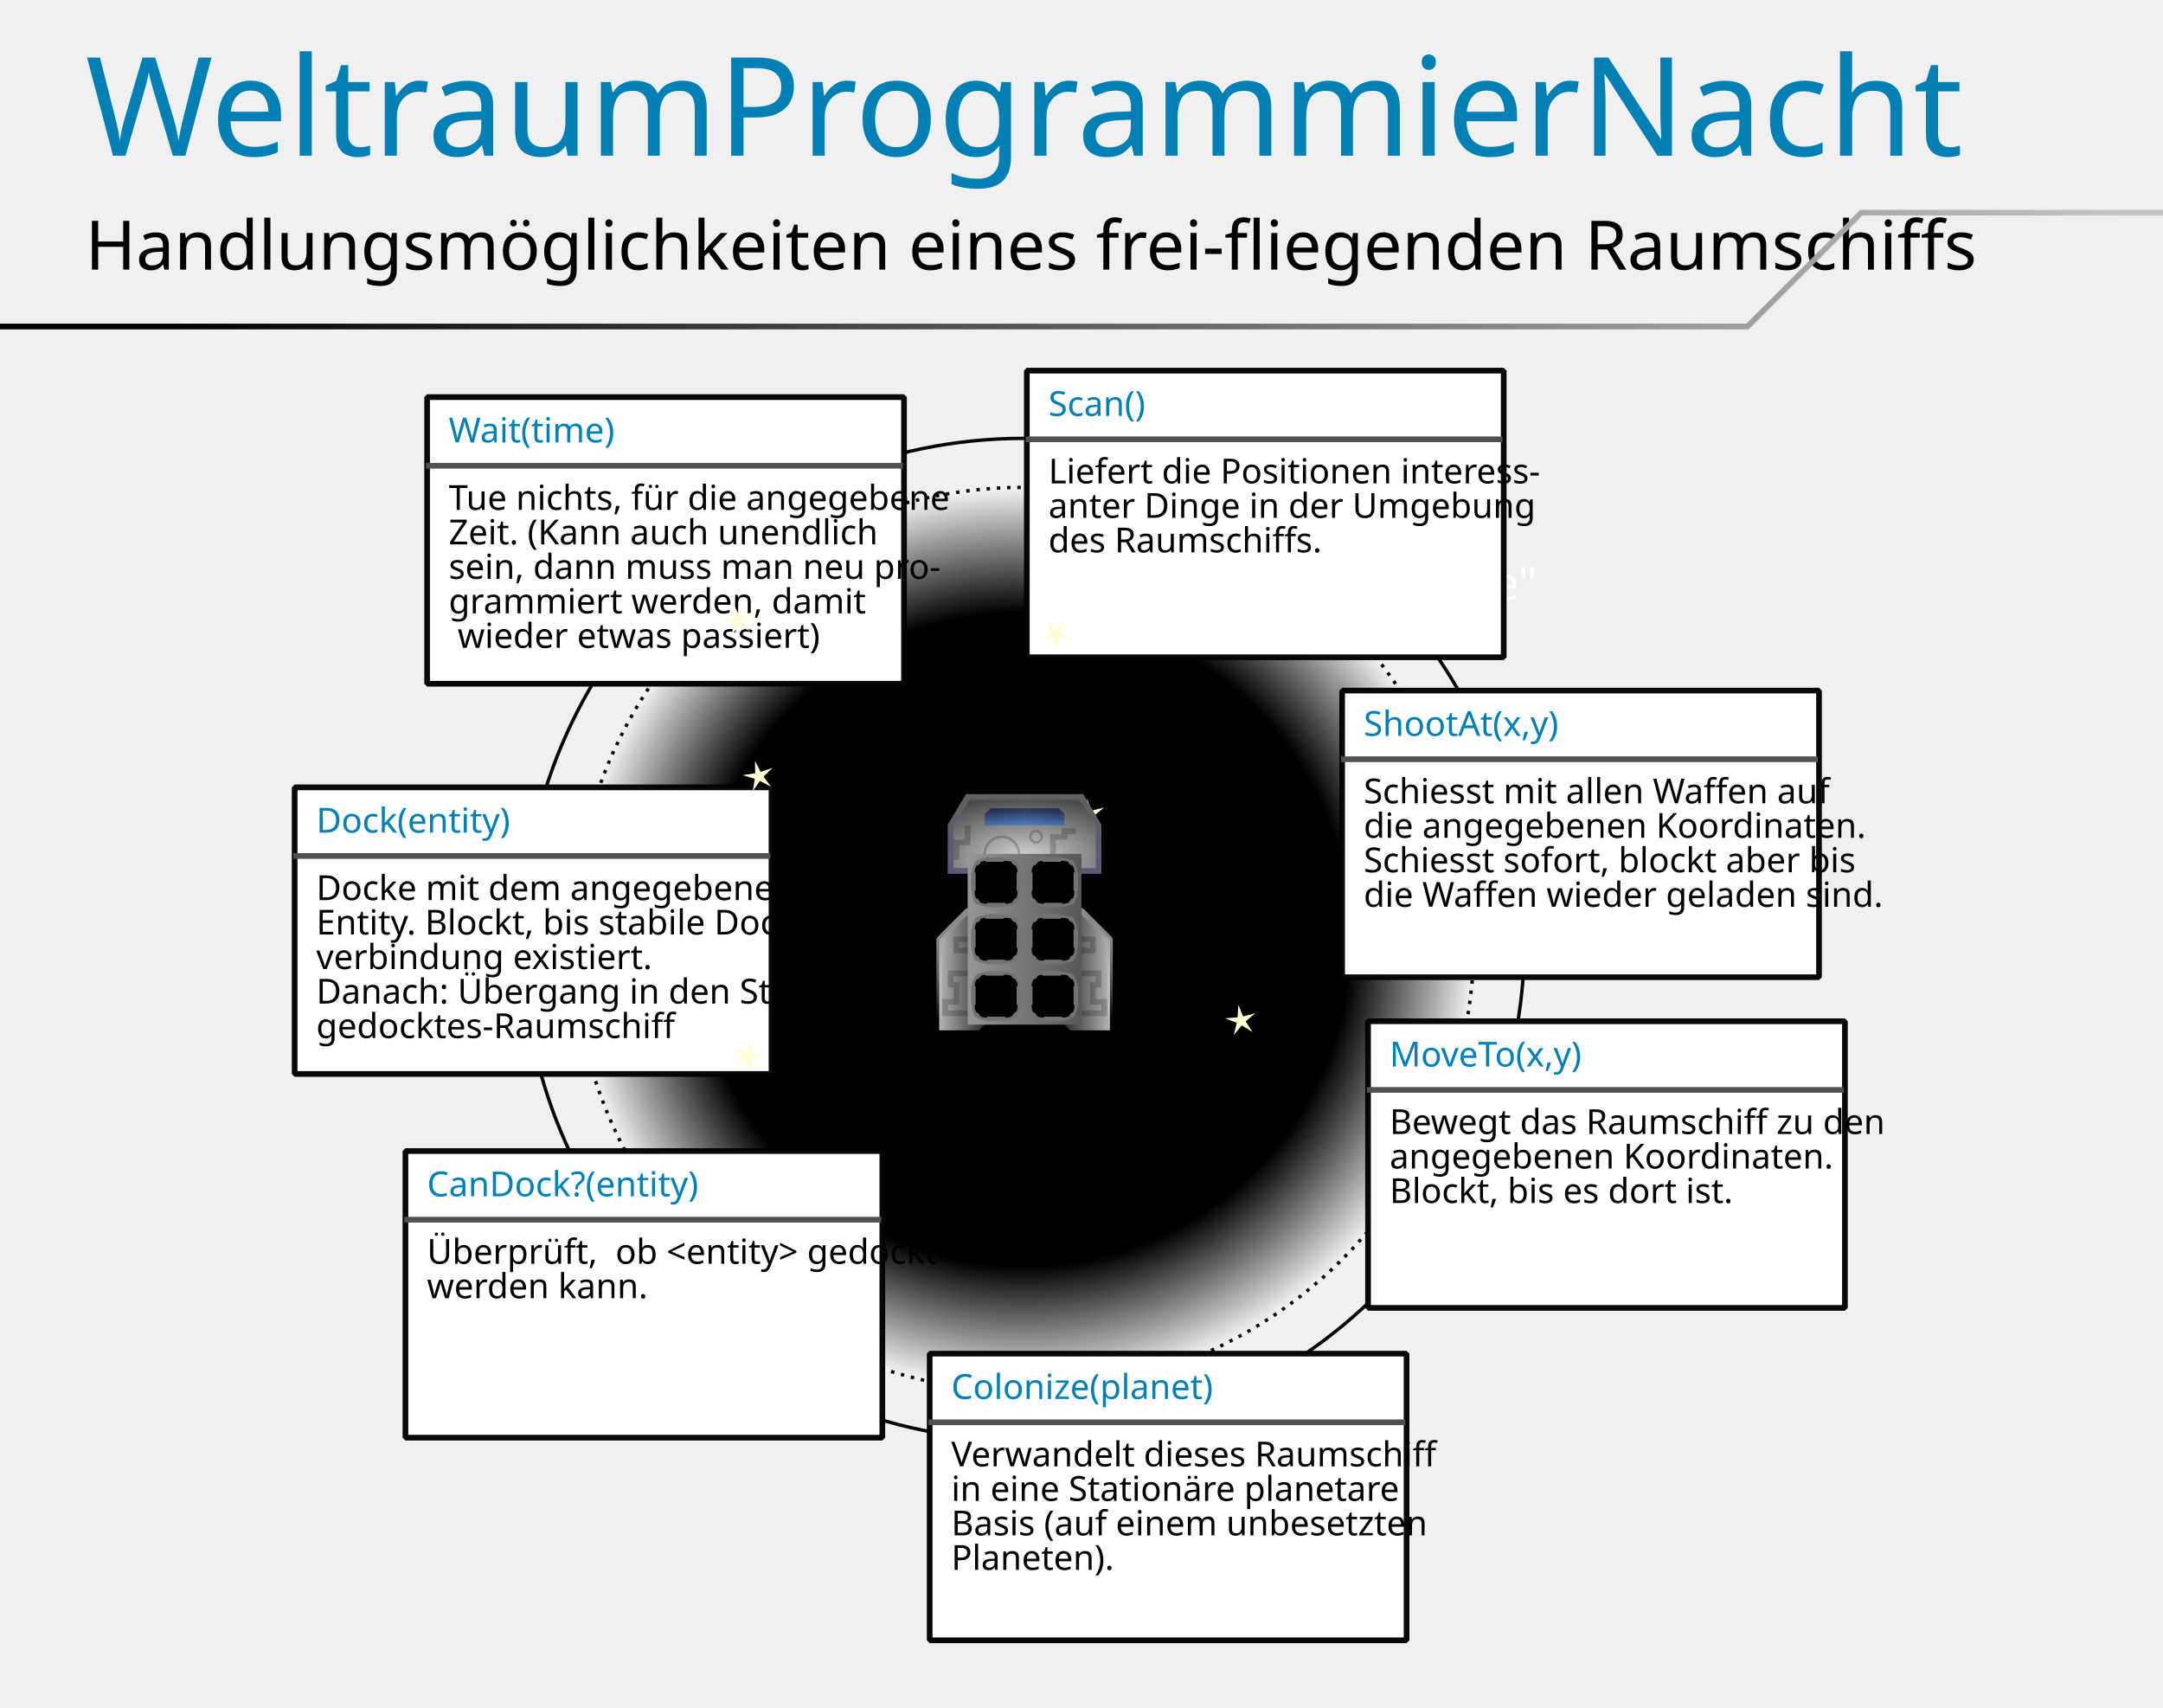
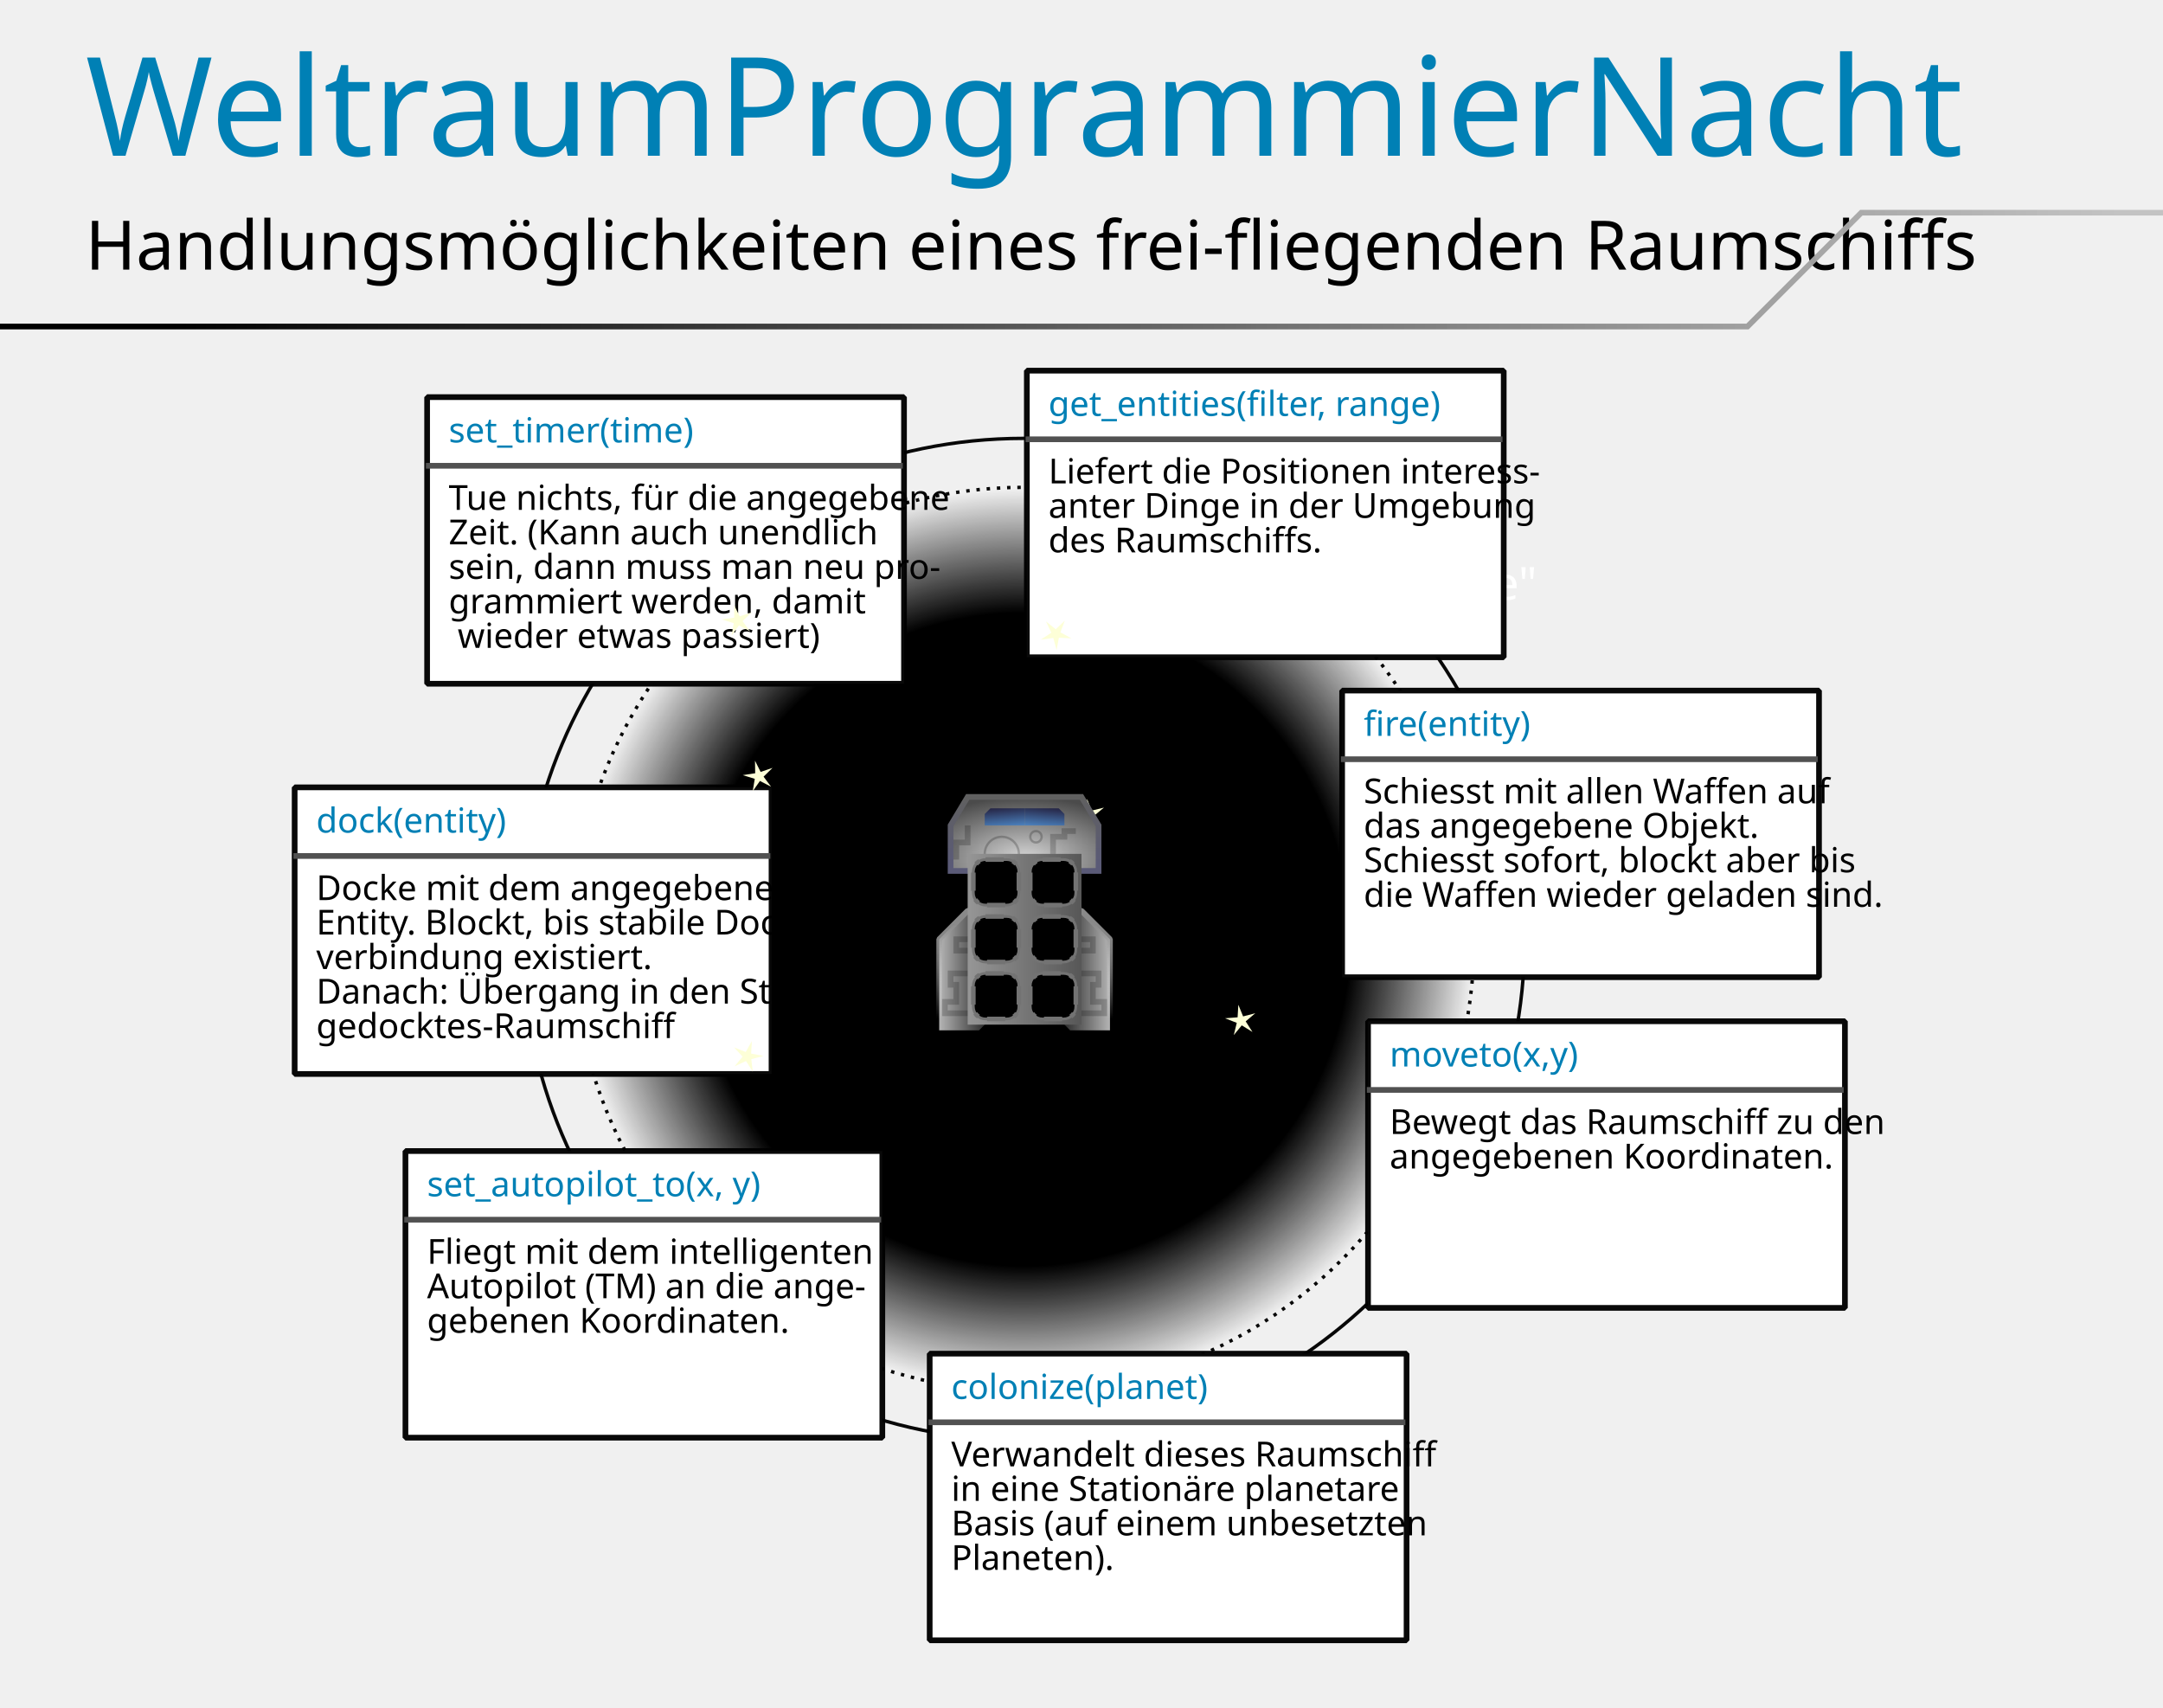
<svg xmlns="http://www.w3.org/2000/svg" xmlns:xlink="http://www.w3.org/1999/xlink" width="380" height="300" id="svg6085" version="1.0">
  <defs id="defs6087">
    <linearGradient id="linearGradient4353">
      <stop style="stop-color:#000000;stop-opacity:1;" offset="0" id="stop4355" />
      <stop id="stop4361" offset="0.725" style="stop-color:#000000;stop-opacity:1;" />
      <stop style="stop-color:#000000;stop-opacity:0;" offset="1" id="stop4357" />
    </linearGradient>
    <linearGradient id="linearGradient9885">
      <stop id="stop9887" offset="0" style="stop-color:#272849;stop-opacity:1" />
      <stop id="stop9889" offset="1" style="stop-color:#5498dc;stop-opacity:1" />
    </linearGradient>
    <linearGradient id="linearGradient9549">
      <stop style="stop-color:#898989;stop-opacity:1" offset="0" id="stop9551" />
      <stop style="stop-color:#ffffff;stop-opacity:0;" offset="1" id="stop9553" />
    </linearGradient>
    <linearGradient id="linearGradient9541">
      <stop style="stop-color:#969696;stop-opacity:1" offset="0" id="stop9543" />
      <stop style="stop-color:#575757;stop-opacity:1" offset="1" id="stop9545" />
    </linearGradient>
    <linearGradient id="linearGradient9533">
      <stop style="stop-color:#606060;stop-opacity:1" offset="0" id="stop9535" />
      <stop style="stop-color:#5a5a77;stop-opacity:1" offset="1" id="stop9537" />
    </linearGradient>
    <linearGradient id="linearGradient9515">
      <stop style="stop-color:#d8d8d8;stop-opacity:1" offset="0" id="stop9517" />
      <stop style="stop-color:#4b4b4b;stop-opacity:1" offset="1" id="stop9519" />
    </linearGradient>
    <linearGradient id="linearGradient9505">
      <stop style="stop-color:#bdbdbd;stop-opacity:1" offset="0" id="stop9507" />
      <stop style="stop-color:#242424;stop-opacity:1" offset="1" id="stop9509" />
    </linearGradient>
    <linearGradient id="linearGradient9410">
      <stop style="stop-color:#fdbbb9;stop-opacity:1" offset="0" id="stop9412" />
      <stop style="stop-color:#fb1212;stop-opacity:1" offset="1" id="stop9414" />
    </linearGradient>
    <linearGradient id="linearGradient9356">
      <stop style="stop-color:#69698a;stop-opacity:1;" offset="0" id="stop9358" />
      <stop style="stop-color:#353546;stop-opacity:1" offset="1" id="stop9360" />
    </linearGradient>
    <linearGradient id="linearGradient6869">
      <stop style="stop-color:#000000;stop-opacity:1" offset="0" id="stop6871" />
      <stop style="stop-color:#c2c2c2;stop-opacity:0.961" offset="1" id="stop6873" />
    </linearGradient>
    <linearGradient xlink:href="#linearGradient6869" id="linearGradient6875" x1="30" y1="52.362" x2="373.075" y2="52.862" gradientUnits="userSpaceOnUse" gradientTransform="translate(0,5)" />
    <radialGradient xlink:href="#linearGradient9515" id="radialGradient9523" cx="115" cy="140.184" fx="115" fy="140.184" r="13.5" gradientTransform="matrix(1.555556,-5.9046354e-7,3.0929045e-7,0.8148149,-63.88896,39.13857)" gradientUnits="userSpaceOnUse" />
    <linearGradient xlink:href="#linearGradient9533" id="linearGradient9539" x1="118" y1="142.362" x2="118" y2="154.362" gradientUnits="userSpaceOnUse" />
    <linearGradient xlink:href="#linearGradient9541" id="linearGradient9547" x1="105" y1="167.362" x2="125" y2="167.362" gradientUnits="userSpaceOnUse" />
    <linearGradient xlink:href="#linearGradient9885" id="linearGradient9883" gradientUnits="userSpaceOnUse" gradientTransform="matrix(1.4,0,0,0.5,-30.6,72.68109)" x1="101" y1="143.362" x2="103" y2="151.362" />
    <linearGradient xlink:href="#linearGradient9885" id="linearGradient9896" gradientUnits="userSpaceOnUse" gradientTransform="matrix(-1.4,0,0,0.5,260.6,72.68109)" x1="101" y1="143.362" x2="103" y2="151.362" />
    <linearGradient xlink:href="#linearGradient9356" id="linearGradient11124" gradientUnits="userSpaceOnUse" gradientTransform="matrix(0,1,1,0,-92.36218,92.36218)" x1="19" y1="111.362" x2="23" y2="109.362" />
    <linearGradient xlink:href="#linearGradient9356" id="linearGradient11126" gradientUnits="userSpaceOnUse" x1="19" y1="111.362" x2="23" y2="109.362" />
    <linearGradient xlink:href="#linearGradient9356" id="linearGradient11128" gradientUnits="userSpaceOnUse" gradientTransform="matrix(0,-1,-1,0,132.3622,132.3622)" x1="19" y1="111.362" x2="23" y2="109.362" />
    <linearGradient xlink:href="#linearGradient9356" id="linearGradient11130" gradientUnits="userSpaceOnUse" gradientTransform="matrix(1,0,0,-1,0,224.7244)" x1="19" y1="111.362" x2="23" y2="109.362" />
    <radialGradient xlink:href="#linearGradient9410" id="radialGradient11132" gradientUnits="userSpaceOnUse" cx="19.992" cy="112.354" fx="19.586" fy="111.995" r="1" />
    <linearGradient xlink:href="#linearGradient9356" id="linearGradient11138" gradientUnits="userSpaceOnUse" gradientTransform="matrix(1,0,0,-1,0,235.3494)" x1="19" y1="111.362" x2="23" y2="109.362" />
    <linearGradient xlink:href="#linearGradient9505" id="linearGradient2993" gradientUnits="userSpaceOnUse" x1="99.5" y1="172.862" x2="108.5" y2="172.862" />
    <linearGradient xlink:href="#linearGradient9549" id="linearGradient2995" gradientUnits="userSpaceOnUse" x1="103" y1="164.362" x2="103" y2="181.362" />
    <radialGradient xlink:href="#linearGradient9515" id="radialGradient4298" gradientUnits="userSpaceOnUse" gradientTransform="matrix(1.555556,-5.9046354e-7,3.0929045e-7,0.8148149,-63.88896,39.13857)" cx="115" cy="140.184" fx="115" fy="140.184" r="13.5" />
    <linearGradient xlink:href="#linearGradient9533" id="linearGradient4300" gradientUnits="userSpaceOnUse" x1="118" y1="142.362" x2="118" y2="154.362" />
    <linearGradient xlink:href="#linearGradient9541" id="linearGradient4306" gradientUnits="userSpaceOnUse" x1="105" y1="167.362" x2="125" y2="167.362" />
    <linearGradient xlink:href="#linearGradient9885" id="linearGradient4308" gradientUnits="userSpaceOnUse" gradientTransform="matrix(1.4,0,0,0.5,-30.6,72.68109)" x1="101" y1="143.362" x2="103" y2="151.362" />
    <linearGradient xlink:href="#linearGradient9885" id="linearGradient4310" gradientUnits="userSpaceOnUse" gradientTransform="matrix(-1.4,0,0,0.5,260.6,72.68109)" x1="101" y1="143.362" x2="103" y2="151.362" />
    <linearGradient xlink:href="#linearGradient9505" id="linearGradient4312" gradientUnits="userSpaceOnUse" x1="99.5" y1="172.862" x2="108.5" y2="172.862" />
    <linearGradient xlink:href="#linearGradient9549" id="linearGradient4314" gradientUnits="userSpaceOnUse" x1="103" y1="164.362" x2="103" y2="181.362" />
    <radialGradient xlink:href="#linearGradient4353" id="radialGradient4359" cx="179.831" cy="165.021" fx="179.831" fy="165.021" r="79.126" gradientUnits="userSpaceOnUse" />
    <filter x="-0.715" width="2.431" y="-0.715" height="2.431" id="filter4613">
      <feGaussianBlur stdDeviation="0.793" id="feGaussianBlur4615" />
    </filter>
    <filter x="-0.113" width="1.227" y="-0.113" height="1.227" id="filter4619">
      <feGaussianBlur stdDeviation="0.126" id="feGaussianBlur4621" />
    </filter>
    <filter x="-0.325" width="1.651" y="-0.325" height="1.651" id="filter4625">
      <feGaussianBlur stdDeviation="0.361" id="feGaussianBlur4627" />
    </filter>
    <filter id="filter4633">
      <feGaussianBlur stdDeviation="0.042" id="feGaussianBlur4635" />
    </filter>
    <filter x="-0.518" width="2.035" y="-0.518" height="2.035" id="filter4641">
      <feGaussianBlur stdDeviation="0.574" id="feGaussianBlur4643" />
    </filter>
    <filter x="-0.202" width="1.404" y="-0.202" height="1.404" id="filter4647">
      <feGaussianBlur stdDeviation="0.224" id="feGaussianBlur4649" />
    </filter>
    <filter id="filter4655">
      <feGaussianBlur stdDeviation="0.1" id="feGaussianBlur4657" />
    </filter>
    <filter x="-0.655" width="2.311" y="-0.655" height="2.311" id="filter4661">
      <feGaussianBlur stdDeviation="0.726" id="feGaussianBlur4663" />
    </filter>
    <filter x="-0.595" width="2.19" y="-0.595" height="2.19" id="filter4669">
      <feGaussianBlur stdDeviation="0.659" id="feGaussianBlur4671" />
    </filter>
    <filter id="filter4675">
      <feGaussianBlur stdDeviation="0.033" id="feGaussianBlur4677" />
    </filter>
    <filter x="-0.235" width="1.469" y="-0.235" height="1.469" id="filter4681">
      <feGaussianBlur stdDeviation="0.26" id="feGaussianBlur4683" />
    </filter>
  </defs>
  <g id="layer1">
    <text xml:space="preserve" style="font-size:12px;font-style:normal;font-variant:normal;font-weight:normal;font-stretch:condensed;text-align:start;line-height:125%;writing-mode:lr-tb;text-anchor:start;fill:#000000;fill-opacity:1;stroke:none;stroke-width:1px;stroke-linecap:butt;stroke-linejoin:miter;stroke-opacity:1;font-family:Univers LT Std;-inkscape-font-specification:Univers LT Std Condensed" x="15" y="47.362" id="text6859">
      <tspan id="tspan6861" x="15" y="47.362">Handlungsmöglichkeiten eines frei-fliegenden Raumschiffs</tspan>
    </text>
    <text xml:space="preserve" style="font-size:24.153px;font-style:normal;font-variant:normal;font-weight:normal;font-stretch:condensed;text-align:start;line-height:100%;writing-mode:lr-tb;text-anchor:start;fill:#0080b5;fill-opacity:1;stroke:none;stroke-width:1px;stroke-linecap:butt;stroke-linejoin:miter;stroke-opacity:1;font-family:Univers LT Std;-inkscape-font-specification:Univers LT Std Condensed" x="15" y="27.362" id="text6863">
      <tspan id="tspan6865" x="15" y="27.362">WeltraumProgrammierNacht</tspan>
    </text>
    <path style="fill:none;fill-opacity:1;fill-rule:evenodd;stroke:url(#linearGradient6875);stroke-width:1px;stroke-linecap:butt;stroke-linejoin:miter;stroke-opacity:1" d="M 0,57.362 L 307,57.362 L 327,37.362 L 550,37.362" id="path6867" />
    <path style="fill:url(#radialGradient4359);fill-opacity:1;fill-rule:evenodd;stroke:none;stroke-width:0.6;stroke-linecap:butt;stroke-linejoin:bevel;marker:none;marker-start:none;marker-mid:none;marker-end:none;stroke-miterlimit:4;stroke-dasharray:0.6, 1.2;stroke-dashoffset:0;stroke-opacity:0.961;visibility:visible;display:inline;overflow:visible;enable-background:accumulate" id="path4351" d="M 258.956,165.021 A 79.126,79.126 0 1 1 100.705,165.021 A 79.126,79.126 0 1 1 258.956,165.021 z" />
    <use x="0" y="0" xlink:href="#path4363" transform="matrix(0.9999036,1.3887033e-2,-1.3887033e-2,0.9999036,-24.09301,-39.17001)" id="use4651" width="380" height="300" />
    <g id="g9950" transform="translate(65,-2.36218)">
      <path id="path9493" d="M 102,155.362 L 102,147.362 L 105,142.362 L 125,142.362 L 128,147.362 L 128,155.362 L 102,155.362 z" style="fill:url(#radialGradient4298);fill-opacity:1;fill-rule:evenodd;stroke:url(#linearGradient4300);stroke-width:1px;stroke-linecap:butt;stroke-linejoin:miter;stroke-opacity:1" />
      <path id="path9503" d="M 108,162.362 L 105,162.362 L 100,167.362 L 100,183.362 L 107,183.362 L 108,182.362 L 108,180.362" style="fill:url(#linearGradient4312);fill-opacity:1;fill-rule:evenodd;stroke:url(#linearGradient4314);stroke-width:1px;stroke-linecap:butt;stroke-linejoin:bevel;stroke-opacity:1" />
      <use height="1052.362" width="744.094" transform="matrix(-1,0,0,1,230,2.6171874e-6)" id="use9513" xlink:href="#path9503" y="0" x="0" />
-       <path d="M 114,152.362 A 3,3 0 1 1 108,152.362 A 3,3 0 1 1 114,152.362 z" id="path9934" style="opacity:1;fill:none;fill-opacity:1;fill-rule:evenodd;stroke:#000000;stroke-width:0.4;stroke-linecap:butt;stroke-linejoin:bevel;marker:none;marker-start:none;marker-mid:none;marker-end:none;stroke-miterlimit:4;stroke-dasharray:none;stroke-dashoffset:0;stroke-opacity:0.217;visibility:visible;display:inline;overflow:visible;enable-background:accumulate" />
+       <path d="m 114,152.362 c 0,1.657 -1.343,3 -3,3 -1.657,0 -3,-1.343 -3,-3 0,-1.657 1.343,-3 3,-3 1.657,0 3,1.343 3,3 z" id="path9934" style="opacity:1;fill:none;fill-opacity:1;fill-rule:evenodd;stroke:#000000;stroke-width:0.4;stroke-linecap:butt;stroke-linejoin:bevel;marker:none;marker-start:none;marker-mid:none;marker-end:none;stroke-miterlimit:4;stroke-dasharray:none;stroke-dashoffset:0;stroke-opacity:0.217;visibility:visible;display:inline;overflow:visible;enable-background:accumulate" />
      <path id="path9491" d="M 105,152.362 L 105,182.362 L 125,182.362 L 125,152.362 L 105,152.362 z" style="fill:url(#linearGradient4306);fill-opacity:1;fill-rule:evenodd;stroke:none;stroke-width:1px;stroke-linecap:butt;stroke-linejoin:miter;stroke-opacity:1" />
      <path id="rect9871" d="M 109,144.362 L 115,144.362 L 115,147.362 L 108,147.362 L 108,145.362 L 109,144.362 z" style="fill:url(#linearGradient4308);fill-opacity:1;fill-rule:evenodd;stroke:none;stroke-width:0.3;stroke-linecap:butt;stroke-linejoin:bevel;marker:none;marker-start:none;marker-mid:none;marker-end:none;stroke-miterlimit:4;stroke-dashoffset:0;stroke-opacity:1;visibility:visible;display:inline;overflow:visible;enable-background:accumulate" />
      <path style="fill:url(#linearGradient4310);fill-opacity:1;fill-rule:evenodd;stroke:none;stroke-width:0.3;stroke-linecap:butt;stroke-linejoin:bevel;marker:none;marker-start:none;marker-mid:none;marker-end:none;stroke-miterlimit:4;stroke-dashoffset:0;stroke-opacity:1;visibility:visible;display:inline;overflow:visible;enable-background:accumulate" d="M 121,144.362 L 115,144.362 L 115,147.362 L 122,147.362 L 122,145.362 L 121,144.362 z" id="path9894" />
      <g id="g9898" transform="translate(90,65)">
        <rect ry="2.143" y="88.362" x="16" height="8" width="8" id="rect9900" style="fill:#000000;fill-opacity:1;fill-rule:evenodd;stroke:#737373;stroke-width:0.48;stroke-linecap:butt;stroke-linejoin:bevel;marker:none;marker-start:none;marker-mid:none;marker-end:none;stroke-miterlimit:4;stroke-dasharray:none;stroke-dashoffset:0;stroke-opacity:1;visibility:visible;display:inline;overflow:visible;enable-background:accumulate" />
        <rect style="fill:none;fill-opacity:1;fill-rule:evenodd;stroke:#737373;stroke-width:0.8;stroke-linecap:butt;stroke-linejoin:bevel;marker:none;marker-start:none;marker-mid:none;marker-end:none;stroke-miterlimit:4;stroke-dasharray:3.2, 1.6, 0.8, 1.6;stroke-dashoffset:0;stroke-opacity:1;visibility:visible;display:inline;overflow:visible;enable-background:accumulate" id="rect9902" width="8" height="8" x="16" y="88.362" ry="2.143" />
      </g>
      <g transform="translate(100,65)" id="g9904">
        <rect style="fill:#000000;fill-opacity:1;fill-rule:evenodd;stroke:#737373;stroke-width:0.48;stroke-linecap:butt;stroke-linejoin:bevel;marker:none;marker-start:none;marker-mid:none;marker-end:none;stroke-miterlimit:4;stroke-dasharray:none;stroke-dashoffset:0;stroke-opacity:1;visibility:visible;display:inline;overflow:visible;enable-background:accumulate" id="rect9906" width="8" height="8" x="16" y="88.362" ry="2.143" />
        <rect ry="2.143" y="88.362" x="16" height="8" width="8" id="rect9908" style="fill:none;fill-opacity:1;fill-rule:evenodd;stroke:#737373;stroke-width:0.8;stroke-linecap:butt;stroke-linejoin:bevel;marker:none;marker-start:none;marker-mid:none;marker-end:none;stroke-miterlimit:4;stroke-dasharray:3.2, 1.6, 0.8, 1.6;stroke-dashoffset:0;stroke-opacity:1;visibility:visible;display:inline;overflow:visible;enable-background:accumulate" />
      </g>
      <g transform="translate(90,75)" id="g9910">
        <rect style="fill:#000000;fill-opacity:1;fill-rule:evenodd;stroke:#737373;stroke-width:0.48;stroke-linecap:butt;stroke-linejoin:bevel;marker:none;marker-start:none;marker-mid:none;marker-end:none;stroke-miterlimit:4;stroke-dasharray:none;stroke-dashoffset:0;stroke-opacity:1;visibility:visible;display:inline;overflow:visible;enable-background:accumulate" id="rect9912" width="8" height="8" x="16" y="88.362" ry="2.143" />
        <rect ry="2.143" y="88.362" x="16" height="8" width="8" id="rect9914" style="fill:none;fill-opacity:1;fill-rule:evenodd;stroke:#737373;stroke-width:0.8;stroke-linecap:butt;stroke-linejoin:bevel;marker:none;marker-start:none;marker-mid:none;marker-end:none;stroke-miterlimit:4;stroke-dasharray:3.2, 1.6, 0.8, 1.6;stroke-dashoffset:0;stroke-opacity:1;visibility:visible;display:inline;overflow:visible;enable-background:accumulate" />
      </g>
      <g id="g9916" transform="translate(100,75)">
        <rect ry="2.143" y="88.362" x="16" height="8" width="8" id="rect9918" style="fill:#000000;fill-opacity:1;fill-rule:evenodd;stroke:#737373;stroke-width:0.48;stroke-linecap:butt;stroke-linejoin:bevel;marker:none;marker-start:none;marker-mid:none;marker-end:none;stroke-miterlimit:4;stroke-dasharray:none;stroke-dashoffset:0;stroke-opacity:1;visibility:visible;display:inline;overflow:visible;enable-background:accumulate" />
        <rect style="fill:none;fill-opacity:1;fill-rule:evenodd;stroke:#737373;stroke-width:0.8;stroke-linecap:butt;stroke-linejoin:bevel;marker:none;marker-start:none;marker-mid:none;marker-end:none;stroke-miterlimit:4;stroke-dasharray:3.2, 1.6, 0.8, 1.6;stroke-dashoffset:0;stroke-opacity:1;visibility:visible;display:inline;overflow:visible;enable-background:accumulate" id="rect9920" width="8" height="8" x="16" y="88.362" ry="2.143" />
      </g>
      <g id="g9922" transform="translate(90,85)">
        <rect ry="2.143" y="88.362" x="16" height="8" width="8" id="rect9924" style="fill:#000000;fill-opacity:1;fill-rule:evenodd;stroke:#737373;stroke-width:0.48;stroke-linecap:butt;stroke-linejoin:bevel;marker:none;marker-start:none;marker-mid:none;marker-end:none;stroke-miterlimit:4;stroke-dasharray:none;stroke-dashoffset:0;stroke-opacity:1;visibility:visible;display:inline;overflow:visible;enable-background:accumulate" />
        <rect style="fill:none;fill-opacity:1;fill-rule:evenodd;stroke:#737373;stroke-width:0.8;stroke-linecap:butt;stroke-linejoin:bevel;marker:none;marker-start:none;marker-mid:none;marker-end:none;stroke-miterlimit:4;stroke-dasharray:3.2, 1.6, 0.8, 1.6;stroke-dashoffset:0;stroke-opacity:1;visibility:visible;display:inline;overflow:visible;enable-background:accumulate" id="rect9926" width="8" height="8" x="16" y="88.362" ry="2.143" />
      </g>
      <g transform="translate(100,85)" id="g9928">
        <rect style="fill:#000000;fill-opacity:1;fill-rule:evenodd;stroke:#737373;stroke-width:0.48;stroke-linecap:butt;stroke-linejoin:bevel;marker:none;marker-start:none;marker-mid:none;marker-end:none;stroke-miterlimit:4;stroke-dasharray:none;stroke-dashoffset:0;stroke-opacity:1;visibility:visible;display:inline;overflow:visible;enable-background:accumulate" id="rect9930" width="8" height="8" x="16" y="88.362" ry="2.143" />
        <rect ry="2.143" y="88.362" x="16" height="8" width="8" id="rect9932" style="fill:none;fill-opacity:1;fill-rule:evenodd;stroke:#737373;stroke-width:0.8;stroke-linecap:butt;stroke-linejoin:bevel;marker:none;marker-start:none;marker-mid:none;marker-end:none;stroke-miterlimit:4;stroke-dasharray:3.2, 1.6, 0.8, 1.6;stroke-dashoffset:0;stroke-opacity:1;visibility:visible;display:inline;overflow:visible;enable-background:accumulate" />
      </g>
-       <path transform="translate(6,-3)" style="opacity:1;fill:none;fill-opacity:1;fill-rule:evenodd;stroke:#000000;stroke-width:0.4;stroke-linecap:butt;stroke-linejoin:bevel;marker:none;marker-start:none;marker-mid:none;marker-end:none;stroke-miterlimit:4;stroke-dasharray:none;stroke-dashoffset:0;stroke-opacity:0.217;visibility:visible;display:inline;overflow:visible;enable-background:accumulate" id="path9936" d="M 112,152.362 A 1,1 0 1 1 110,152.362 A 1,1 0 1 1 112,152.362 z" />
+       <path transform="translate(6,-3)" style="opacity:1;fill:none;fill-opacity:1;fill-rule:evenodd;stroke:#000000;stroke-width:0.4;stroke-linecap:butt;stroke-linejoin:bevel;marker:none;marker-start:none;marker-mid:none;marker-end:none;stroke-miterlimit:4;stroke-dasharray:none;stroke-dashoffset:0;stroke-opacity:0.217;visibility:visible;display:inline;overflow:visible;enable-background:accumulate" id="path9936" d="m 112,152.362 c 0,0.552 -0.448,1 -1,1 -0.552,0 -1,-0.448 -1,-1 0,-0.552 0.448,-1 1,-1 0.552,0 1,0.448 1,1 z" />
      <path id="path9938" d="M 120,152.362 L 120,149.362 L 122,149.362 L 122,148.362 L 124,148.362" style="opacity:0.197;fill:none;fill-opacity:1;fill-rule:evenodd;stroke:#000000;stroke-width:1px;stroke-linecap:butt;stroke-linejoin:miter;marker:none;marker-start:none;marker-mid:none;marker-end:none;stroke-miterlimit:4;stroke-dasharray:none;stroke-dashoffset:0;stroke-opacity:1;visibility:visible;display:inline;overflow:visible;enable-background:accumulate" />
      <path id="path9940" d="M 105,147.362 L 105,150.362 L 103,150.362 L 103,153.362" style="opacity:0.197;fill:none;fill-opacity:1;fill-rule:evenodd;stroke:#000000;stroke-width:1px;stroke-linecap:butt;stroke-linejoin:miter;marker:none;marker-start:none;marker-mid:none;marker-end:none;stroke-miterlimit:4;stroke-dasharray:none;stroke-dashoffset:0;stroke-opacity:1;visibility:visible;display:inline;overflow:visible;enable-background:accumulate" />
      <path id="path9942" d="M 105,180.362 L 101,180.362 L 101,178.362 L 103,178.362 L 103,175.362 L 102,175.362 L 102,173.362 L 105,173.362" style="opacity:0.197;fill:none;fill-opacity:1;fill-rule:evenodd;stroke:#000000;stroke-width:1px;stroke-linecap:butt;stroke-linejoin:miter;marker:none;marker-start:none;marker-mid:none;marker-end:none;stroke-miterlimit:4;stroke-dasharray:none;stroke-dashoffset:0;stroke-opacity:1;visibility:visible;display:inline;overflow:visible;enable-background:accumulate" />
      <path id="path9944" d="M 105,167.362 L 103,167.362 L 103,169.362 L 105,169.362" style="opacity:0.197;fill:none;fill-opacity:1;fill-rule:evenodd;stroke:#000000;stroke-width:1px;stroke-linecap:butt;stroke-linejoin:miter;marker:none;marker-start:none;marker-mid:none;marker-end:none;stroke-miterlimit:4;stroke-dasharray:none;stroke-dashoffset:0;stroke-opacity:1;visibility:visible;display:inline;overflow:visible;enable-background:accumulate" />
      <path style="opacity:0.197;fill:none;fill-opacity:1;fill-rule:evenodd;stroke:#000000;stroke-width:1px;stroke-linecap:butt;stroke-linejoin:miter;marker:none;marker-start:none;marker-mid:none;marker-end:none;stroke-miterlimit:4;stroke-dasharray:none;stroke-dashoffset:0;stroke-opacity:1;visibility:visible;display:inline;overflow:visible;enable-background:accumulate" d="M 125,180.362 L 129,180.362 L 129,178.362 L 127,178.362 L 127,175.362 L 128,175.362 L 128,173.362 L 125,173.362" id="path9946" />
      <path style="opacity:0.197;fill:none;fill-opacity:1;fill-rule:evenodd;stroke:#000000;stroke-width:1px;stroke-linecap:butt;stroke-linejoin:miter;marker:none;marker-start:none;marker-mid:none;marker-end:none;stroke-miterlimit:4;stroke-dasharray:none;stroke-dashoffset:0;stroke-opacity:1;visibility:visible;display:inline;overflow:visible;enable-background:accumulate" d="M 125,167.362 L 127,167.362 L 127,169.362 L 125,169.362" id="path9948" />
    </g>
    <use x="0" y="0" xlink:href="#path4363" transform="matrix(-0.668552,-0.7436654,0.7436654,-0.668552,230.4826,422.2301)" id="use4659" style="filter:url(#filter4661)" width="380" height="300" />
    <path style="fill:none;fill-opacity:1;fill-rule:evenodd;stroke:#000000;stroke-width:0.6;stroke-linecap:butt;stroke-linejoin:bevel;marker:none;marker-start:none;marker-mid:none;marker-end:none;stroke-miterlimit:4;stroke-dasharray:none;stroke-dashoffset:0;stroke-opacity:0.961;visibility:visible;display:inline;overflow:visible;enable-background:accumulate" id="path3911" d="M 267.842,165.021 A 88.011,88.011 0 1 1 91.819,165.021 A 88.011,88.011 0 1 1 267.842,165.021 z" />
    <path style="opacity:1;fill:#fdffd7;fill-opacity:1;fill-rule:evenodd;stroke:none;stroke-width:1;stroke-linecap:butt;stroke-linejoin:bevel;marker:none;marker-start:none;marker-mid:none;marker-end:none;stroke-miterlimit:4;stroke-dasharray:none;stroke-dashoffset:0;stroke-opacity:1;visibility:visible;display:inline;overflow:visible;enable-background:accumulate" id="path4363" d="M 213.584,141.196 L 211.703,140.035 L 210.301,141.743 L 210.824,139.596 L 208.766,138.79 L 210.97,138.624 L 211.1,136.417 L 211.939,138.462 L 214.078,137.904 L 212.392,139.334 L 213.584,141.196 z" transform="translate(6.45275,40.09168)" />
    <path d="M 258.956,165.021 A 79.126,79.126 0 1 1 100.705,165.021 A 79.126,79.126 0 1 1 258.956,165.021 z" id="path3913" style="fill:none;fill-opacity:1;fill-rule:evenodd;stroke:#000000;stroke-width:0.6;stroke-linecap:butt;stroke-linejoin:bevel;marker:none;marker-start:none;marker-mid:none;marker-end:none;stroke-miterlimit:4;stroke-dasharray:0.6, 1.2;stroke-dashoffset:0;stroke-opacity:0.961;visibility:visible;display:inline;overflow:visible;enable-background:accumulate" />
    <g id="g3935" transform="translate(37.65867,-28.77292)">
      <rect y="208.181" x="202.68" height="50.353" width="83.78" id="rect3915" style="opacity:1;fill:#ffffff;fill-opacity:1;fill-rule:evenodd;stroke:#000000;stroke-width:1;stroke-linecap:butt;stroke-linejoin:bevel;marker:none;marker-start:none;marker-mid:none;marker-end:none;stroke-miterlimit:4;stroke-dasharray:none;stroke-dashoffset:0;stroke-opacity:0.961;visibility:visible;display:inline;overflow:visible;enable-background:accumulate" />
-       <text xml:space="preserve" style="font-size:6.061px;font-style:normal;font-variant:normal;font-weight:normal;font-stretch:condensed;text-align:start;line-height:100%;writing-mode:lr-tb;text-anchor:start;fill:#0080b5;fill-opacity:1;stroke:none;stroke-width:1px;stroke-linecap:butt;stroke-linejoin:miter;stroke-opacity:1;font-family:Univers LT Std;-inkscape-font-specification:Univers LT Std Condensed" x="206.471" y="216.134" id="text3917">
-         <tspan id="tspan3919" x="206.471" y="216.134">MoveTo(x,y)</tspan>
+       <text xml:space="preserve" style="font-size:6.061px;font-style:normal;font-variant:normal;font-weight:normal;font-stretch:condensed;text-align:start;line-height:100%;writing-mode:lr-tb;text-anchor:start;fill:#0080b5;fill-opacity:1;stroke:none;font-family:Univers LT Std;-inkscape-font-specification:Univers LT Std Condensed" x="206.471" y="216.134" id="text3917">
+         <tspan id="tspan3919" x="206.471" y="216.134">moveto(x,y)</tspan>
      </text>
      <path id="path3921" d="M 202.468,220.24 L 286.248,220.24" style="fill:none;fill-opacity:1;fill-rule:evenodd;stroke:#515151;stroke-width:1px;stroke-linecap:butt;stroke-linejoin:miter;stroke-opacity:1" />
      <text id="text3923" y="227.981" x="206.471" style="font-size:6.061px;font-style:normal;font-variant:normal;font-weight:normal;font-stretch:condensed;text-align:start;line-height:100%;writing-mode:lr-tb;text-anchor:start;fill:#000000;fill-opacity:1;stroke:none;stroke-width:1px;stroke-linecap:butt;stroke-linejoin:miter;stroke-opacity:1;font-family:Univers LT Std;-inkscape-font-specification:Univers LT Std Condensed" xml:space="preserve">
        <tspan id="tspan3927" y="227.981" x="206.471">Bewegt das Raumschiff zu den</tspan>
        <tspan id="tspan3931" y="234.042" x="206.471">angegebenen Koordinaten.</tspan>
-         <tspan id="tspan3933" y="240.103" x="206.471">Blockt, bis es dort ist.</tspan>
+         <tspan id="tspan3933" y="240.103" x="206.471" />
      </text>
    </g>
    <g id="g4011" transform="translate(1.692525,-15.65585)">
      <g transform="translate(31.41589,-71.20934)" id="g3982">
        <rect y="208.181" x="202.68" height="50.353" width="83.78" id="rect3984" style="opacity:1;fill:#ffffff;fill-opacity:1;fill-rule:evenodd;stroke:#000000;stroke-width:1;stroke-linecap:butt;stroke-linejoin:bevel;marker:none;marker-start:none;marker-mid:none;marker-end:none;stroke-miterlimit:4;stroke-dasharray:none;stroke-dashoffset:0;stroke-opacity:0.961;visibility:visible;display:inline;overflow:visible;enable-background:accumulate" />
-         <text xml:space="preserve" style="font-size:6.061px;font-style:normal;font-variant:normal;font-weight:normal;font-stretch:condensed;text-align:start;line-height:100%;writing-mode:lr-tb;text-anchor:start;fill:#0080b5;fill-opacity:1;stroke:none;stroke-width:1px;stroke-linecap:butt;stroke-linejoin:miter;stroke-opacity:1;font-family:Univers LT Std;-inkscape-font-specification:Univers LT Std Condensed" x="206.471" y="216.134" id="text3986">
-           <tspan id="tspan3988" x="206.471" y="216.134">ShootAt(x,y)</tspan>
+         <text xml:space="preserve" style="font-size:6.061px;font-style:normal;font-variant:normal;font-weight:normal;font-stretch:condensed;text-align:start;line-height:100%;writing-mode:lr-tb;text-anchor:start;fill:#0080b5;fill-opacity:1;stroke:none;font-family:Univers LT Std;-inkscape-font-specification:Univers LT Std Condensed" x="206.471" y="216.134" id="text3986">
+           <tspan id="tspan3988" x="206.471" y="216.134">fire(entity)</tspan>
        </text>
        <path id="path3990" d="M 202.468,220.24 L 286.248,220.24" style="fill:none;fill-opacity:1;fill-rule:evenodd;stroke:#515151;stroke-width:1px;stroke-linecap:butt;stroke-linejoin:miter;stroke-opacity:1" />
-         <text id="text3992" y="227.981" x="206.471" style="font-size:6.061px;font-style:normal;font-variant:normal;font-weight:normal;font-stretch:condensed;text-align:start;line-height:100%;writing-mode:lr-tb;text-anchor:start;fill:#000000;fill-opacity:1;stroke:none;stroke-width:1px;stroke-linecap:butt;stroke-linejoin:miter;stroke-opacity:1;font-family:Univers LT Std;-inkscape-font-specification:Univers LT Std Condensed" xml:space="preserve">
+         <text id="text3992" y="227.981" x="206.471" style="font-size:6.061px;font-style:normal;font-variant:normal;font-weight:normal;font-stretch:condensed;text-align:start;line-height:100%;writing-mode:lr-tb;text-anchor:start;fill:#000000;fill-opacity:1;stroke:none;font-family:Univers LT Std;-inkscape-font-specification:Univers LT Std Condensed" xml:space="preserve">
          <tspan id="tspan3998" y="227.981" x="206.471">Schiesst mit allen Waffen auf</tspan>
-           <tspan id="tspan4005" y="234.042" x="206.471">die angegebenen Koordinaten.</tspan>
+           <tspan id="tspan4005" y="234.042" x="206.471">das angegebene Objekt.</tspan>
          <tspan id="tspan4007" y="240.103" x="206.471">Schiesst sofort, blockt aber bis</tspan>
          <tspan y="246.164" x="206.471" id="tspan4046">die Waffen wieder geladen sind.</tspan>
        </text>
      </g>
    </g>
    <g id="g4052" transform="translate(1.692525,-5.077574)">
      <g transform="translate(-133.1435,-0.8975968)" id="g4023">
        <rect y="208.181" x="202.68" height="50.353" width="83.78" id="rect4025" style="opacity:1;fill:#ffffff;fill-opacity:1;fill-rule:evenodd;stroke:#000000;stroke-width:1;stroke-linecap:butt;stroke-linejoin:bevel;marker:none;marker-start:none;marker-mid:none;marker-end:none;stroke-miterlimit:4;stroke-dasharray:none;stroke-dashoffset:0;stroke-opacity:0.961;visibility:visible;display:inline;overflow:visible;enable-background:accumulate" />
-         <text xml:space="preserve" style="font-size:6.061px;font-style:normal;font-variant:normal;font-weight:normal;font-stretch:condensed;text-align:start;line-height:100%;writing-mode:lr-tb;text-anchor:start;fill:#0080b5;fill-opacity:1;stroke:none;stroke-width:1px;stroke-linecap:butt;stroke-linejoin:miter;stroke-opacity:1;font-family:Univers LT Std;-inkscape-font-specification:Univers LT Std Condensed" x="206.471" y="216.134" id="text4027">
-           <tspan id="tspan4029" x="206.471" y="216.134">CanDock?(entity)</tspan>
+         <text xml:space="preserve" style="font-size:6.061px;font-style:normal;font-variant:normal;font-weight:normal;font-stretch:condensed;text-align:start;line-height:100%;writing-mode:lr-tb;text-anchor:start;fill:#0080b5;fill-opacity:1;stroke:none;font-family:Univers LT Std;-inkscape-font-specification:Univers LT Std Condensed" x="206.471" y="216.134" id="text4027">
+           <tspan id="tspan4029" x="206.471" y="216.134">set_autopilot_to(x, y)</tspan>
        </text>
        <path id="path4031" d="M 202.468,220.24 L 286.248,220.24" style="fill:none;fill-opacity:1;fill-rule:evenodd;stroke:#515151;stroke-width:1px;stroke-linecap:butt;stroke-linejoin:miter;stroke-opacity:1" />
-         <text id="text4033" y="227.981" x="206.471" style="font-size:6.061px;font-style:normal;font-variant:normal;font-weight:normal;font-stretch:condensed;text-align:start;line-height:100%;writing-mode:lr-tb;text-anchor:start;fill:#000000;fill-opacity:1;stroke:none;stroke-width:1px;stroke-linecap:butt;stroke-linejoin:miter;stroke-opacity:1;font-family:Univers LT Std;-inkscape-font-specification:Univers LT Std Condensed" xml:space="preserve">
-           <tspan id="tspan4039" y="227.981" x="206.471">Überprüft,  ob &lt;entity&gt; gedockt</tspan>
-           <tspan id="tspan4050" y="234.042" x="206.471">werden kann.</tspan>
+         <text id="text4033" y="227.981" x="206.471" style="font-size:6.061px;font-style:normal;font-variant:normal;font-weight:normal;font-stretch:condensed;text-align:start;line-height:100%;writing-mode:lr-tb;text-anchor:start;fill:#000000;fill-opacity:1;stroke:none;font-family:Univers LT Std;-inkscape-font-specification:Univers LT Std Condensed" xml:space="preserve">
+           <tspan id="tspan4050" y="227.981" x="206.471">Fliegt mit dem intelligenten</tspan>
+           <tspan y="234.042" x="206.471" id="tspan3027">Autopilot (TM) an die ange-</tspan>
+           <tspan y="240.103" x="206.471" id="tspan3029">gebenen Koordinaten.</tspan>
        </text>
      </g>
    </g>
    <g id="g4090">
      <g transform="translate(-17.77151,-68.97038)" id="g4062">
        <g transform="translate(-133.1435,-0.8975968)" id="g4064">
          <rect y="208.181" x="202.68" height="50.353" width="83.78" id="rect4066" style="opacity:1;fill:#ffffff;fill-opacity:1;fill-rule:evenodd;stroke:#000000;stroke-width:1;stroke-linecap:butt;stroke-linejoin:bevel;marker:none;marker-start:none;marker-mid:none;marker-end:none;stroke-miterlimit:4;stroke-dasharray:none;stroke-dashoffset:0;stroke-opacity:0.961;visibility:visible;display:inline;overflow:visible;enable-background:accumulate" />
-           <text xml:space="preserve" style="font-size:6.061px;font-style:normal;font-variant:normal;font-weight:normal;font-stretch:condensed;text-align:start;line-height:100%;writing-mode:lr-tb;text-anchor:start;fill:#0080b5;fill-opacity:1;stroke:none;stroke-width:1px;stroke-linecap:butt;stroke-linejoin:miter;stroke-opacity:1;font-family:Univers LT Std;-inkscape-font-specification:Univers LT Std Condensed" x="206.471" y="216.134" id="text4068">
-             <tspan id="tspan4070" x="206.471" y="216.134">Dock(entity)</tspan>
+           <text xml:space="preserve" style="font-size:6.061px;font-style:normal;font-variant:normal;font-weight:normal;font-stretch:condensed;text-align:start;line-height:100%;writing-mode:lr-tb;text-anchor:start;fill:#0080b5;fill-opacity:1;stroke:none;font-family:Univers LT Std;-inkscape-font-specification:Univers LT Std Condensed" x="206.471" y="216.134" id="text4068">
+             <tspan id="tspan4070" x="206.471" y="216.134">dock(entity)</tspan>
          </text>
          <path id="path4072" d="M 202.468,220.24 L 286.248,220.24" style="fill:none;fill-opacity:1;fill-rule:evenodd;stroke:#515151;stroke-width:1px;stroke-linecap:butt;stroke-linejoin:miter;stroke-opacity:1" />
          <text id="text4074" y="227.981" x="206.471" style="font-size:6.061px;font-style:normal;font-variant:normal;font-weight:normal;font-stretch:condensed;text-align:start;line-height:100%;writing-mode:lr-tb;text-anchor:start;fill:#000000;fill-opacity:1;stroke:none;stroke-width:1px;stroke-linecap:butt;stroke-linejoin:miter;stroke-opacity:1;font-family:Univers LT Std;-inkscape-font-specification:Univers LT Std Condensed" xml:space="preserve">
            <tspan id="tspan4078" y="227.981" x="206.471">Docke mit dem angegebenen</tspan>
            <tspan id="tspan4082" y="234.042" x="206.471">Entity. Blockt, bis stabile Dock-</tspan>
            <tspan id="tspan4084" y="240.103" x="206.471">verbindung existiert.</tspan>
            <tspan id="tspan4086" y="246.164" x="206.471">Danach: Übergang in den State</tspan>
            <tspan id="tspan4088" y="252.225" x="206.471">gedocktes-Raumschiff</tspan>
          </text>
        </g>
      </g>
    </g>
    <g transform="translate(5.500706,-137.5176)" id="g4106">
      <g transform="translate(-133.1435,-0.8975968)" id="g4108">
        <rect y="208.181" x="202.68" height="50.353" width="83.78" id="rect4110" style="opacity:1;fill:#ffffff;fill-opacity:1;fill-rule:evenodd;stroke:#000000;stroke-width:1;stroke-linecap:butt;stroke-linejoin:bevel;marker:none;marker-start:none;marker-mid:none;marker-end:none;stroke-miterlimit:4;stroke-dasharray:none;stroke-dashoffset:0;stroke-opacity:0.961;visibility:visible;display:inline;overflow:visible;enable-background:accumulate" />
-         <text xml:space="preserve" style="font-size:6.061px;font-style:normal;font-variant:normal;font-weight:normal;font-stretch:condensed;text-align:start;line-height:100%;writing-mode:lr-tb;text-anchor:start;fill:#0080b5;fill-opacity:1;stroke:none;stroke-width:1px;stroke-linecap:butt;stroke-linejoin:miter;stroke-opacity:1;font-family:Univers LT Std;-inkscape-font-specification:Univers LT Std Condensed" x="206.471" y="216.134" id="text4112">
-           <tspan id="tspan4114" x="206.471" y="216.134">Wait(time)</tspan>
+         <text xml:space="preserve" style="font-size:6.061px;font-style:normal;font-variant:normal;font-weight:normal;font-stretch:condensed;text-align:start;line-height:100%;writing-mode:lr-tb;text-anchor:start;fill:#0080b5;fill-opacity:1;stroke:none;font-family:Univers LT Std;-inkscape-font-specification:Univers LT Std Condensed" x="206.471" y="216.134" id="text4112">
+           <tspan id="tspan4114" x="206.471" y="216.134">set_timer(time)</tspan>
        </text>
        <path id="path4116" d="M 202.468,220.24 L 286.248,220.24" style="fill:none;fill-opacity:1;fill-rule:evenodd;stroke:#515151;stroke-width:1px;stroke-linecap:butt;stroke-linejoin:miter;stroke-opacity:1" />
        <text id="text4118" y="227.981" x="206.471" style="font-size:6.061px;font-style:normal;font-variant:normal;font-weight:normal;font-stretch:condensed;text-align:start;line-height:100%;writing-mode:lr-tb;text-anchor:start;fill:#000000;fill-opacity:1;stroke:none;stroke-width:1px;stroke-linecap:butt;stroke-linejoin:miter;stroke-opacity:1;font-family:Univers LT Std;-inkscape-font-specification:Univers LT Std Condensed" xml:space="preserve">
          <tspan id="tspan4128" y="227.981" x="206.471">Tue nichts, für die angegebene</tspan>
          <tspan y="234.042" x="206.471" id="tspan4156">Zeit. (Kann auch unendlich</tspan>
          <tspan y="240.103" x="206.471" id="tspan4158">sein, dann muss man neu pro-</tspan>
          <tspan y="246.164" x="206.471" id="tspan4160">grammiert werden, damit</tspan>
          <tspan y="252.225" x="206.471" id="tspan4162"> wieder etwas passiert)</tspan>
        </text>
      </g>
    </g>
    <g id="g4210" transform="translate(-23.69534,-4.654443)">
      <text id="text10035" y="90" x="230" style="font-size:8px;font-style:normal;font-variant:normal;font-weight:normal;font-stretch:condensed;text-align:start;line-height:125%;writing-mode:lr-tb;text-anchor:start;fill:#ffffff;fill-opacity:1;stroke:none;stroke-width:1px;stroke-linecap:butt;stroke-linejoin:miter;stroke-opacity:1;font-family:Univers LT Std;-inkscape-font-specification:Univers LT Std Condensed" xml:space="preserve">
        <tspan y="90" x="230" id="tspan10041">Transporter</tspan>
        <tspan id="tspan10048" y="100" x="230">6 Module Slots</tspan>
        <tspan id="tspan10050" y="110" x="230">"The Workhorse"</tspan>
      </text>
      <g transform="translate(134.5557,-137.5176)" id="g4168">
        <g transform="translate(-133.1435,-0.8975968)" id="g4170">
          <rect y="208.181" x="202.68" height="50.353" width="83.78" id="rect4172" style="opacity:1;fill:#ffffff;fill-opacity:1;fill-rule:evenodd;stroke:#000000;stroke-width:1;stroke-linecap:butt;stroke-linejoin:bevel;marker:none;marker-start:none;marker-mid:none;marker-end:none;stroke-miterlimit:4;stroke-dasharray:none;stroke-dashoffset:0;stroke-opacity:0.961;visibility:visible;display:inline;overflow:visible;enable-background:accumulate" />
-           <text xml:space="preserve" style="font-size:6.061px;font-style:normal;font-variant:normal;font-weight:normal;font-stretch:condensed;text-align:start;line-height:100%;writing-mode:lr-tb;text-anchor:start;fill:#0080b5;fill-opacity:1;stroke:none;stroke-width:1px;stroke-linecap:butt;stroke-linejoin:miter;stroke-opacity:1;font-family:Univers LT Std;-inkscape-font-specification:Univers LT Std Condensed" x="206.471" y="216.134" id="text4174">
-             <tspan id="tspan4176" x="206.471" y="216.134">Scan()</tspan>
+           <text xml:space="preserve" style="font-size:6.061px;font-style:normal;font-variant:normal;font-weight:normal;font-stretch:condensed;text-align:start;line-height:100%;writing-mode:lr-tb;text-anchor:start;fill:#0080b5;fill-opacity:1;stroke:none;font-family:Univers LT Std;-inkscape-font-specification:Univers LT Std Condensed" x="206.471" y="216.134" id="text4174">
+             <tspan id="tspan4176" x="206.471" y="216.134">get_entities(filter, range)</tspan>
          </text>
          <path id="path4178" d="M 202.468,220.24 L 286.248,220.24" style="fill:none;fill-opacity:1;fill-rule:evenodd;stroke:#515151;stroke-width:1px;stroke-linecap:butt;stroke-linejoin:miter;stroke-opacity:1" />
          <text id="text4180" y="227.981" x="206.471" style="font-size:6.061px;font-style:normal;font-variant:normal;font-weight:normal;font-stretch:condensed;text-align:start;line-height:100%;writing-mode:lr-tb;text-anchor:start;fill:#000000;fill-opacity:1;stroke:none;stroke-width:1px;stroke-linecap:butt;stroke-linejoin:miter;stroke-opacity:1;font-family:Univers LT Std;-inkscape-font-specification:Univers LT Std Condensed" xml:space="preserve">
            <tspan y="227.981" x="206.471" id="tspan4190">Liefert die Positionen interess-</tspan>
            <tspan id="tspan4206" y="234.042" x="206.471">anter Dinge in der Umgebung</tspan>
            <tspan id="tspan4208" y="240.103" x="206.471">des Raumschiffs.</tspan>
          </text>
        </g>
      </g>
    </g>
    <use x="0" y="0" xlink:href="#path4363" transform="matrix(0.9978805,-6.5072641e-2,6.5072641e-2,0.9978805,-99.60154,-55.68861)" id="use4609" width="380" height="300" />
    <use x="0" y="0" xlink:href="#path4363" transform="matrix(-0.3804543,0.9247997,-0.9247997,-0.3804543,402.7434,-13.90735)" id="use4611" style="filter:url(#filter4613)" width="380" height="300" />
    <use x="0" y="0" xlink:href="#path4363" transform="matrix(0.9504201,-0.310969,0.310969,0.9504201,-148.7295,55.36295)" id="use4617" style="filter:url(#filter4619)" width="380" height="300" />
    <use x="0" y="0" xlink:href="#path4363" transform="matrix(0.9999081,1.3554932e-2,-1.3554932e-2,0.9999081,-42.37975,30.65795)" id="use4623" style="filter:url(#filter4625)" width="380" height="300" />
    <use x="0" y="0" xlink:href="#path4363" transform="matrix(-0.8504602,-0.5260394,0.5260394,-0.8504602,224.407,403.5549)" id="use4629" width="380" height="300" />
    <use x="0" y="0" xlink:href="#path4363" transform="matrix(0.8030511,-0.5959102,0.5959102,0.8030511,-130.8189,128.734)" id="use4631" style="filter:url(#filter4633)" width="380" height="300" />
    <use x="0" y="0" xlink:href="#path4363" transform="matrix(0.6921092,-0.7217928,0.7217928,0.6921092,-149.0143,218.8593)" id="use4637" width="380" height="300" />
    <use x="0" y="0" xlink:href="#path4363" transform="matrix(0.2180948,0.9759276,-0.9759276,0.2180948,280.4896,-66.89582)" id="use4639" style="filter:url(#filter4641)" width="380" height="300" />
    <use x="0" y="0" xlink:href="#path4363" transform="matrix(-7.728932e-2,0.9970087,-0.9970087,-7.728932e-2,394.7264,-81.86871)" id="use4645" style="filter:url(#filter4647)" width="380" height="300" />
    <use x="0" y="0" xlink:href="#path4363" transform="matrix(-0.9991016,4.2379454e-2,-4.2379454e-2,-0.9991016,400.9084,356.3555)" id="use4653" style="filter:url(#filter4655)" width="380" height="300" />
    <use x="0" y="0" xlink:href="#path4363" transform="matrix(-0.189112,-0.9819555,0.9819555,-0.189112,50.67066,359.3674)" id="use4665" width="380" height="300" />
    <use x="0" y="0" xlink:href="#path4363" transform="matrix(-0.9737502,0.2276191,-0.2276191,-0.9737502,460.2393,290.6465)" id="use4667" style="filter:url(#filter4669)" width="380" height="300" />
    <use x="0" y="0" xlink:href="#path4363" transform="matrix(7.8835925e-2,0.9968876,-0.9968876,7.8835925e-2,359.0945,-45.00923)" id="use4673" style="filter:url(#filter4675)" width="380" height="300" />
    <use x="0" y="0" xlink:href="#path4363" transform="matrix(0.1756937,0.9844449,-0.9844449,0.1756937,341.6979,-28.47008)" id="use4679" style="filter:url(#filter4681)" width="380" height="300" />
    <g transform="translate(-39.3512,29.61918)" id="g7018">
      <rect style="opacity:1;fill:#ffffff;fill-opacity:1;fill-rule:evenodd;stroke:#000000;stroke-width:1;stroke-linecap:butt;stroke-linejoin:bevel;marker:none;marker-start:none;marker-mid:none;marker-end:none;stroke-miterlimit:4;stroke-dasharray:none;stroke-dashoffset:0;stroke-opacity:0.961;visibility:visible;display:inline;overflow:visible;enable-background:accumulate" id="rect7020" width="83.78" height="50.353" x="202.68" y="208.181" />
-       <text id="text7022" y="216.134" x="206.471" style="font-size:6.061px;font-style:normal;font-variant:normal;font-weight:normal;font-stretch:condensed;text-align:start;line-height:100%;writing-mode:lr-tb;text-anchor:start;fill:#0080b5;fill-opacity:1;stroke:none;stroke-width:1px;stroke-linecap:butt;stroke-linejoin:miter;stroke-opacity:1;font-family:Univers LT Std;-inkscape-font-specification:Univers LT Std Condensed" xml:space="preserve">
-         <tspan y="216.134" x="206.471" id="tspan7024">Colonize(planet)</tspan>
+       <text id="text7022" y="216.134" x="206.471" style="font-size:6.061px;font-style:normal;font-variant:normal;font-weight:normal;font-stretch:condensed;text-align:start;line-height:100%;writing-mode:lr-tb;text-anchor:start;fill:#0080b5;fill-opacity:1;stroke:none;font-family:Univers LT Std;-inkscape-font-specification:Univers LT Std Condensed" xml:space="preserve">
+         <tspan y="216.134" x="206.471" id="tspan7024">colonize(planet)</tspan>
      </text>
      <path style="fill:none;fill-opacity:1;fill-rule:evenodd;stroke:#515151;stroke-width:1px;stroke-linecap:butt;stroke-linejoin:miter;stroke-opacity:1" d="M 202.468,220.24 L 286.248,220.24" id="path7026" />
      <text xml:space="preserve" style="font-size:6.061px;font-style:normal;font-variant:normal;font-weight:normal;font-stretch:condensed;text-align:start;line-height:100%;writing-mode:lr-tb;text-anchor:start;fill:#000000;fill-opacity:1;stroke:none;stroke-width:1px;stroke-linecap:butt;stroke-linejoin:miter;stroke-opacity:1;font-family:Univers LT Std;-inkscape-font-specification:Univers LT Std Condensed" x="206.471" y="227.981" id="text7028">
        <tspan x="206.471" y="227.981" id="tspan7034">Verwandelt dieses Raumschiff</tspan>
        <tspan x="206.471" y="234.042" id="tspan7041">in eine Stationäre planetare</tspan>
        <tspan x="206.471" y="240.103" id="tspan7043">Basis (auf einem unbesetzten</tspan>
        <tspan x="206.471" y="246.164" id="tspan7047">Planeten).</tspan>
      </text>
    </g>
  </g>
</svg>
